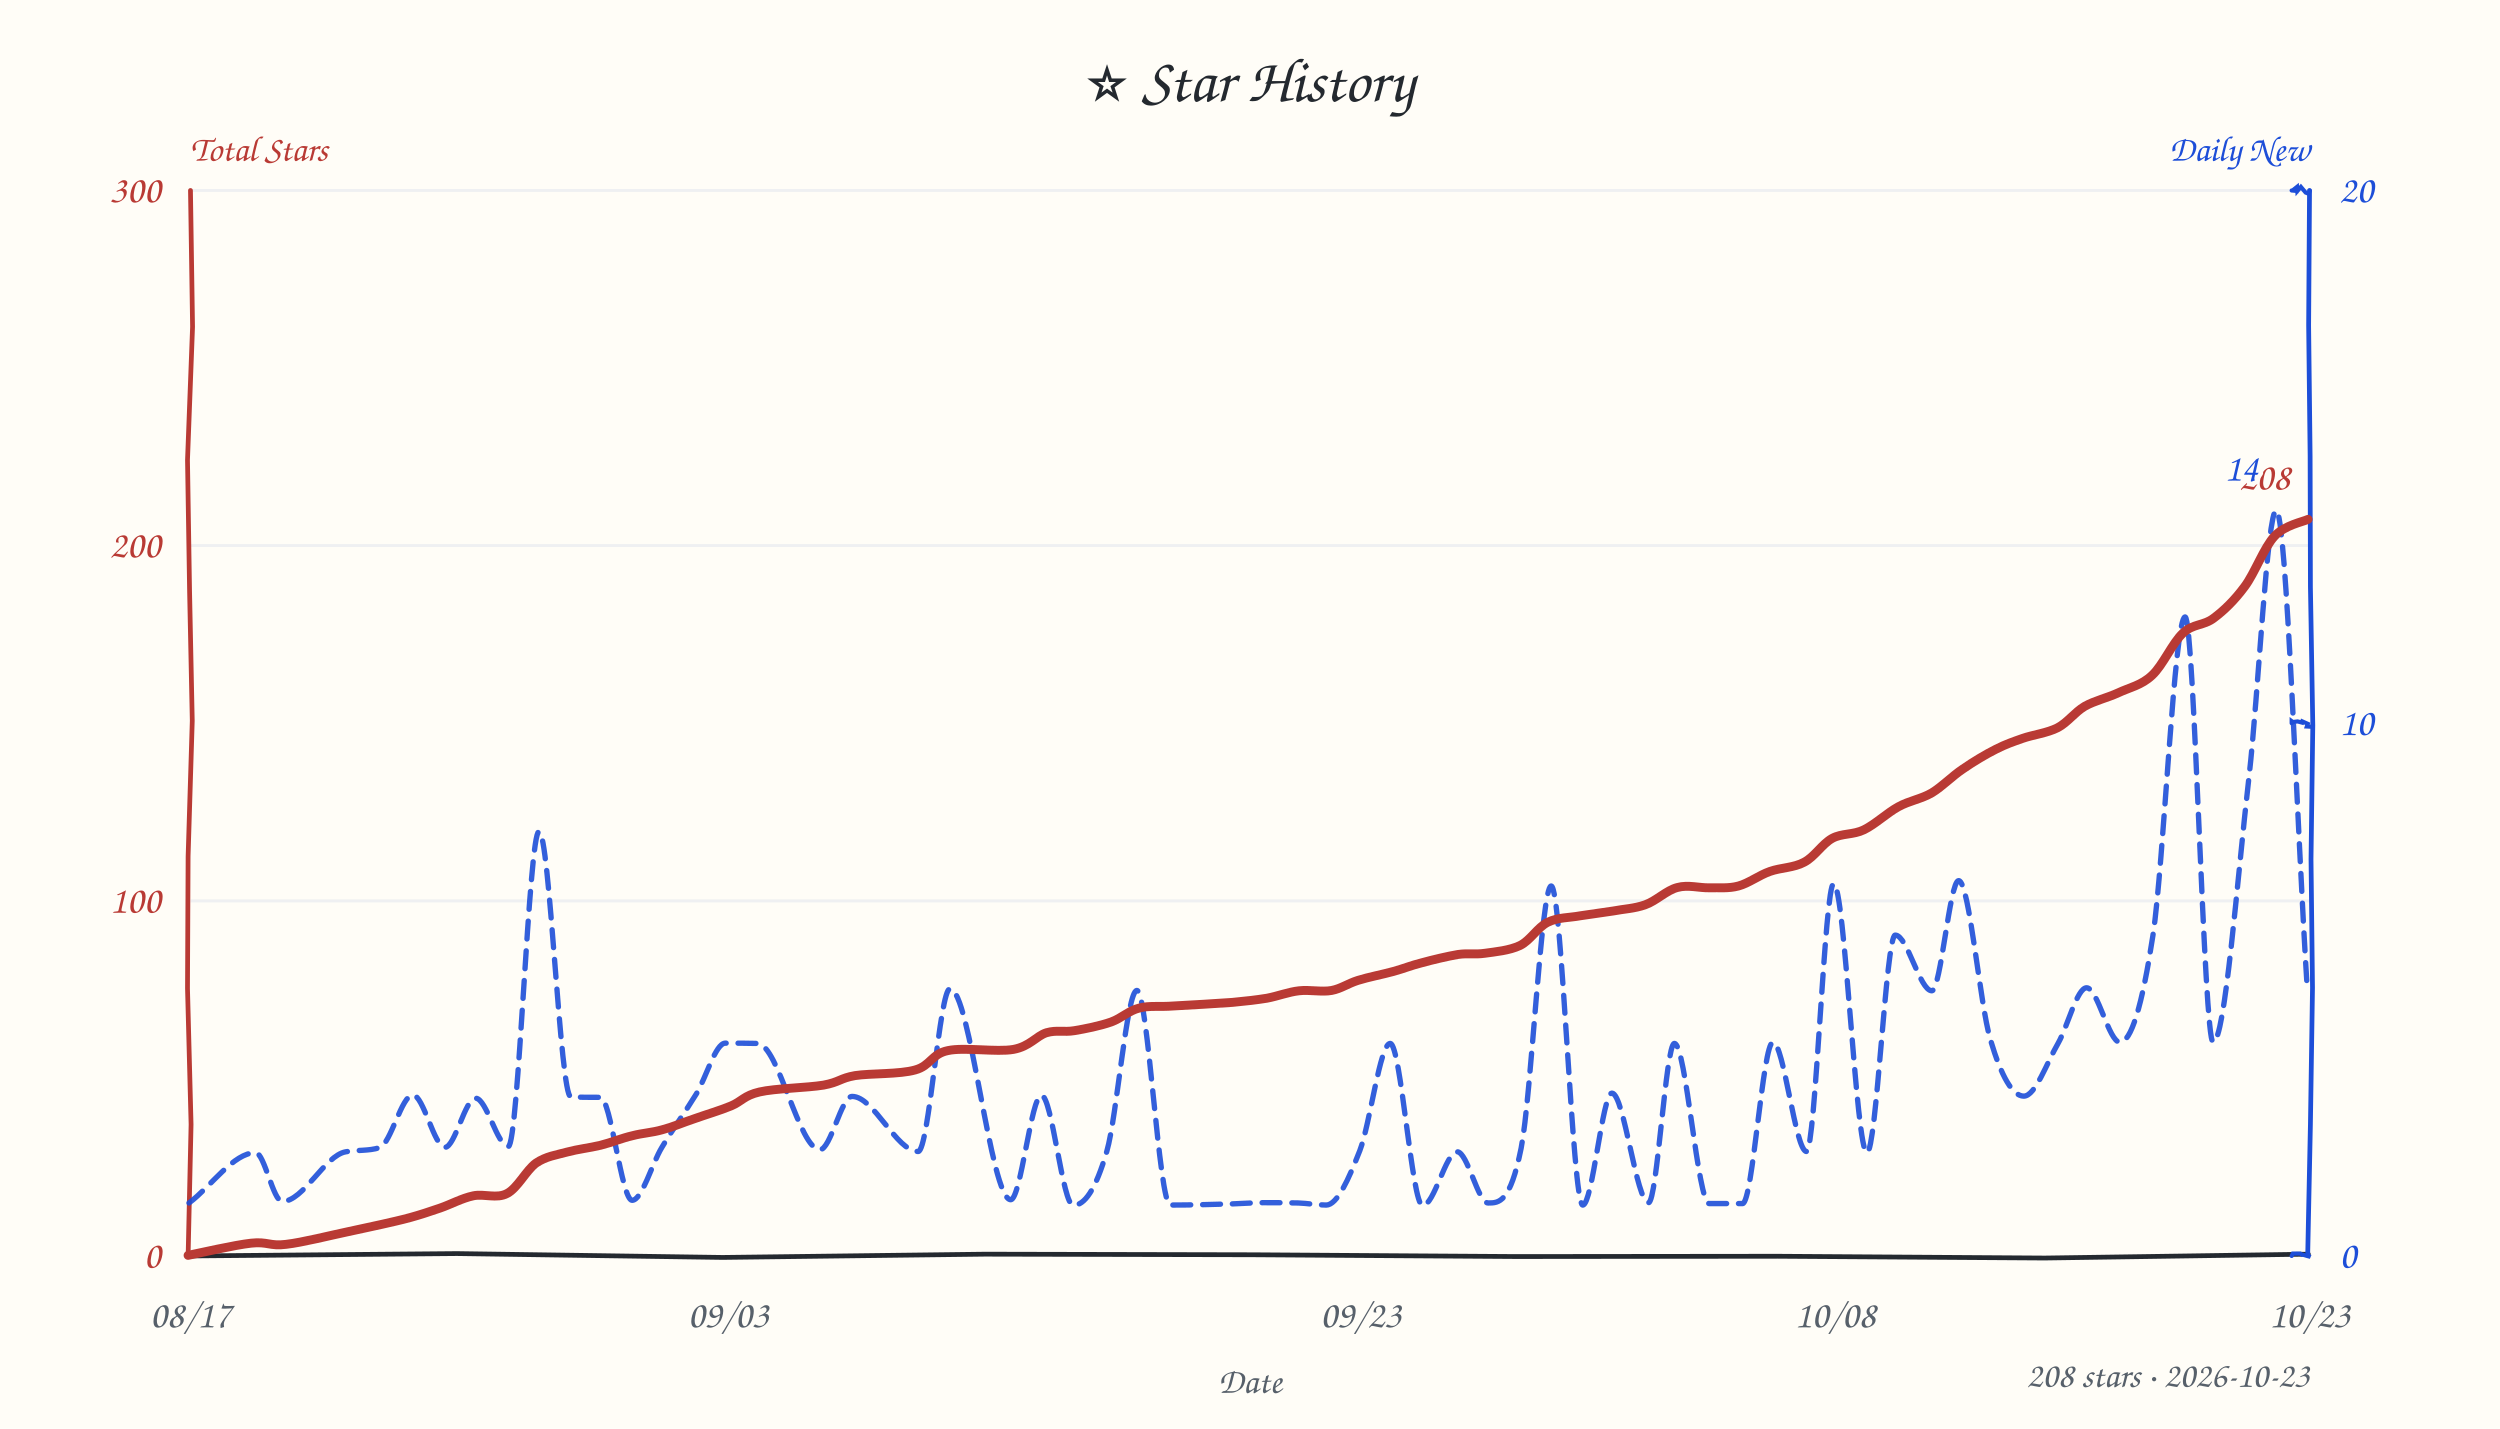
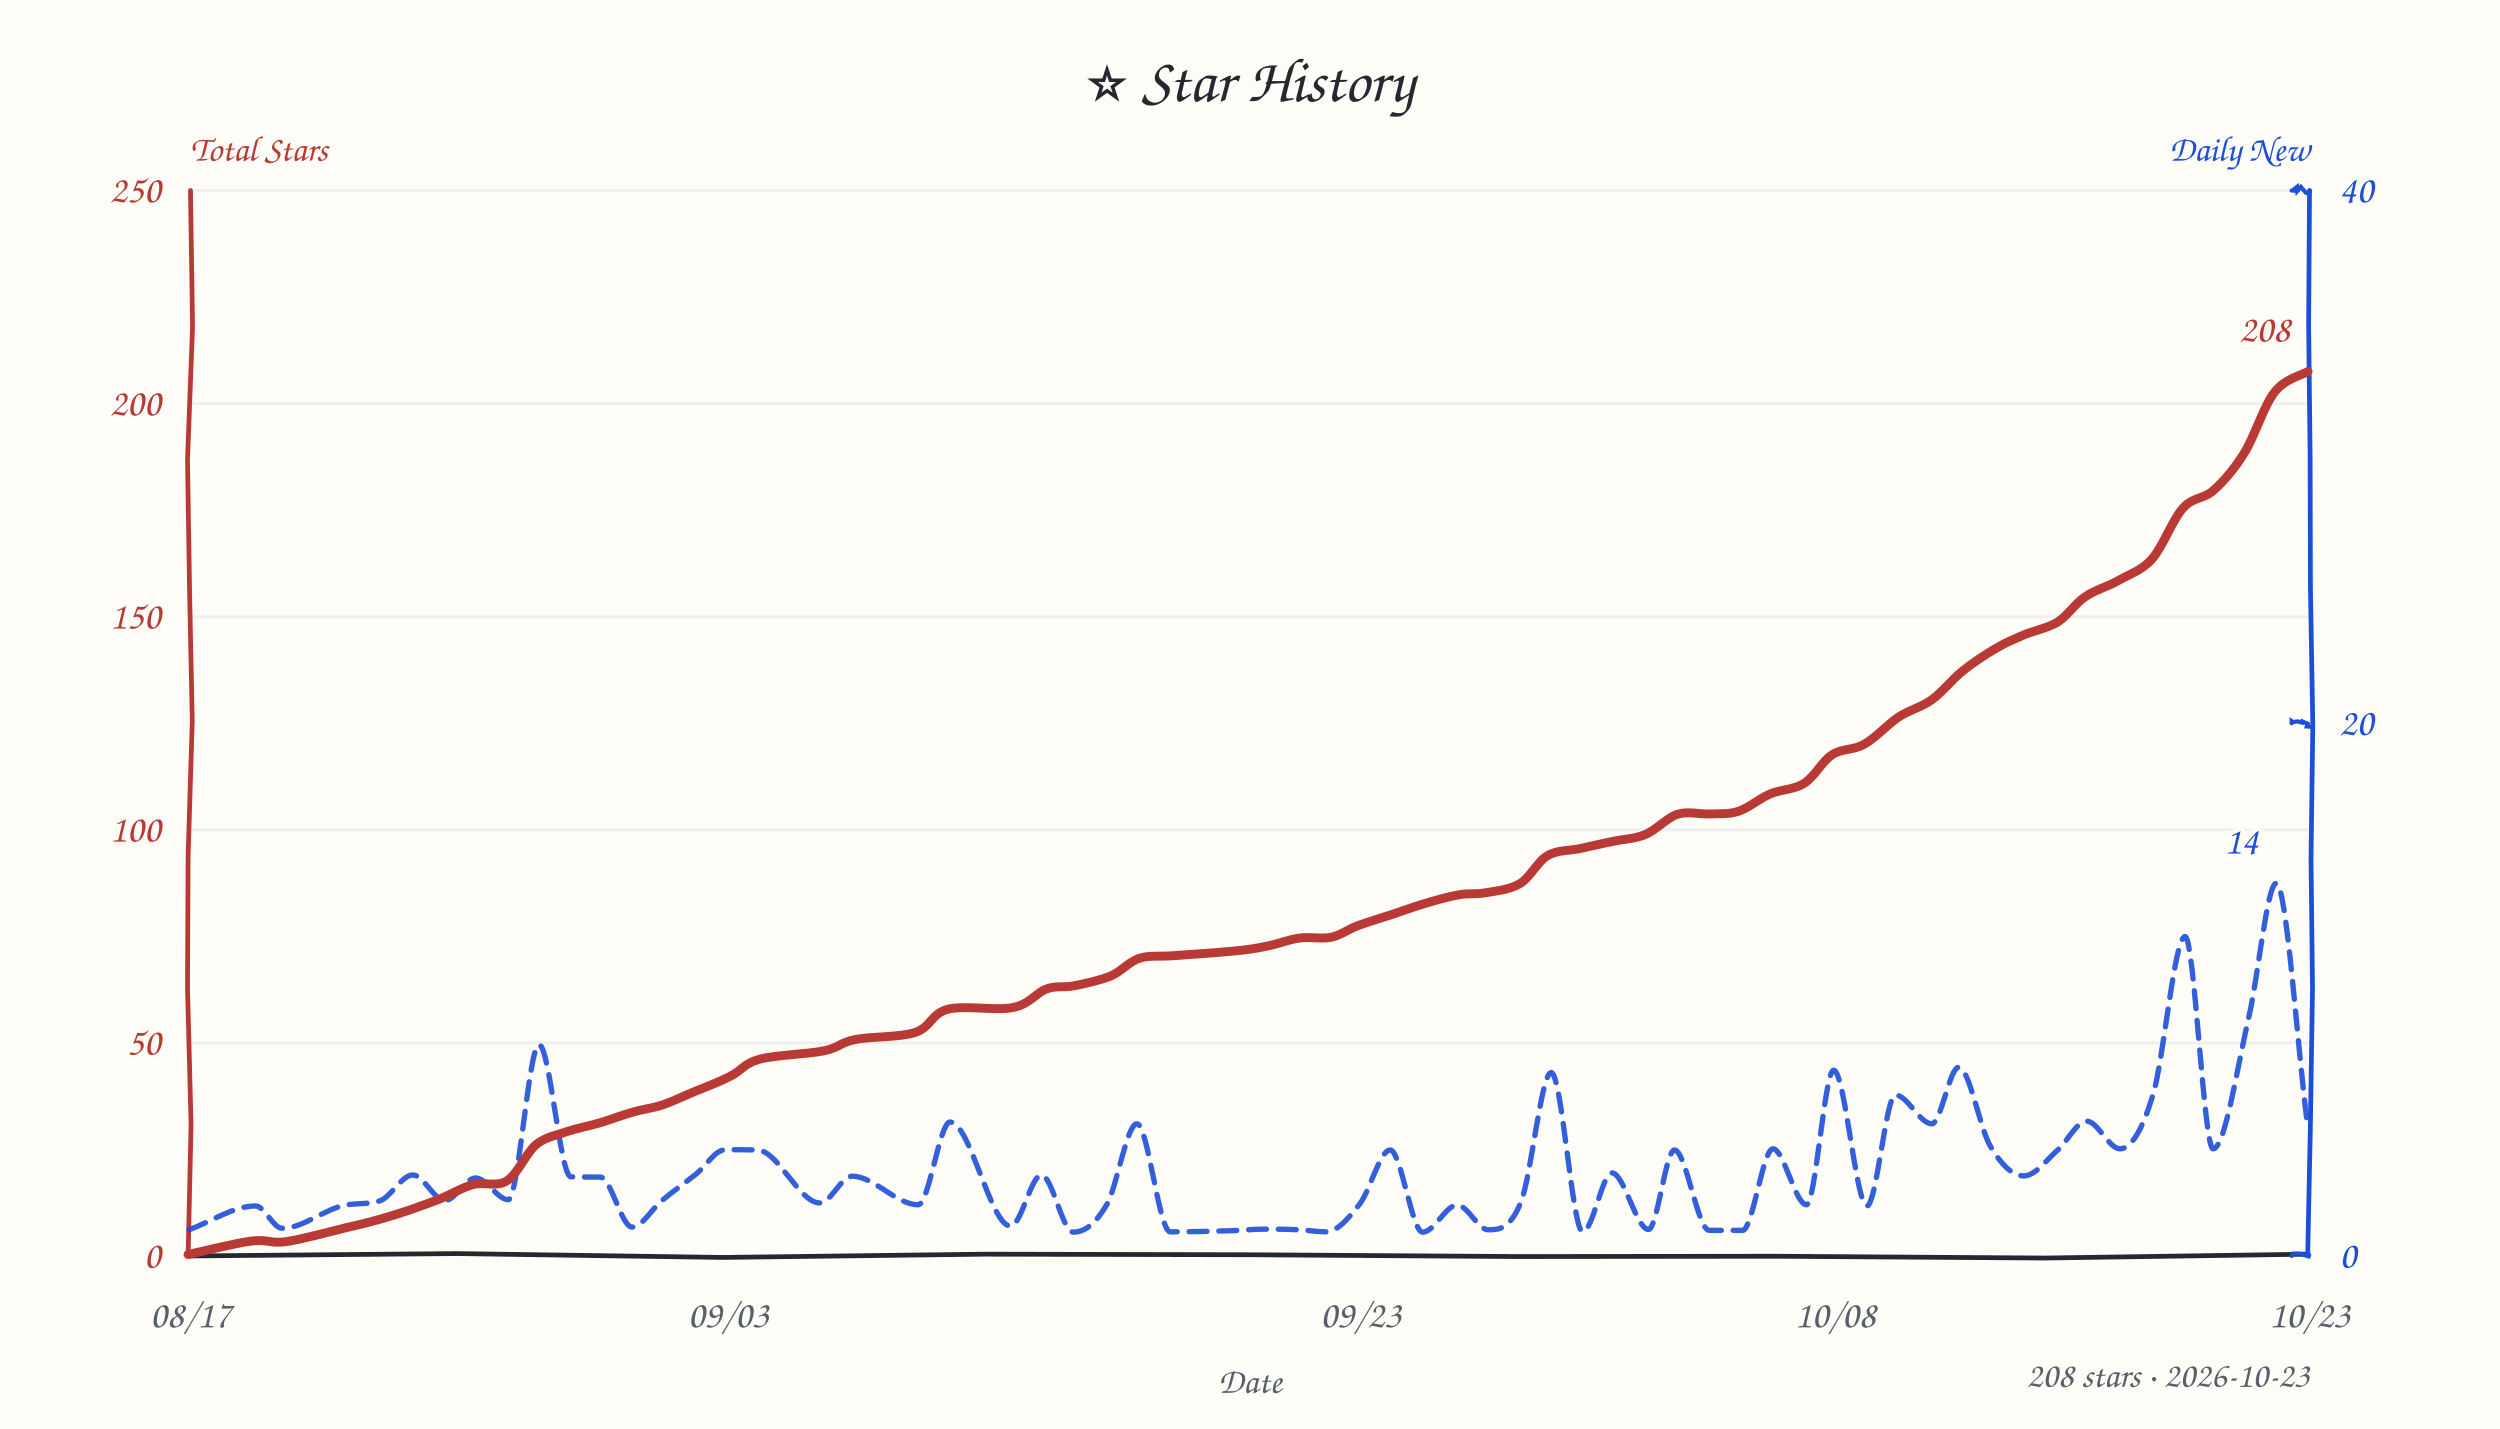
<svg xmlns="http://www.w3.org/2000/svg" width="840" height="480" viewBox="0 0 840 480" fill="#24292f">
  <style>text{font-family:"Comic Sans MS","Comic Sans","Chalkboard SE","Marker Felt","Segoe Print",cursive}</style>
  <rect width="100%" height="100%" fill="#fffdf7" />
  <text x="420" y="34" text-anchor="middle" font-size="21">⭐ Star History</text>
  <text x="64" y="54" font-size="12" font-weight="600" fill="#b93a34">Total Stars</text>
  <text x="776" y="54" text-anchor="end" font-size="12" font-weight="600" fill="#1d4ed8">Daily New</text>
-   <line x1="64" y1="302.7" x2="776" y2="302.7" stroke="#e8ebf0" stroke-width="1" opacity="0.7" />
-   <line x1="64" y1="183.3" x2="776" y2="183.3" stroke="#e8ebf0" stroke-width="1" opacity="0.7" />
+   <line x1="64" y1="350.4" x2="776" y2="350.4" stroke="#e8ebf0" stroke-width="1" opacity="0.7" />
+   <line x1="64" y1="278.8" x2="776" y2="278.8" stroke="#e8ebf0" stroke-width="1" opacity="0.7" />
+   <line x1="64" y1="207.2" x2="776" y2="207.2" stroke="#e8ebf0" stroke-width="1" opacity="0.7" />
+   <line x1="64" y1="135.6" x2="776" y2="135.6" stroke="#e8ebf0" stroke-width="1" opacity="0.7" />
  <line x1="64" y1="64.0" x2="776" y2="64.0" stroke="#e8ebf0" stroke-width="1" opacity="0.7" />
  <path d="M 64 422 L 153.5 421.2 L 242.8 422.5 L 331.0 421.4 L 420.8 421.6 L 509.6 422.2 L 597.2 422.1 L 687.0 422.7 L 775.6 421.4" stroke="#24292f" stroke-width="1.6" fill="none" stroke-linecap="round" />
  <path d="M 64 64 L 64.7 109.8 L 63.0 154.6 L 63.7 198.8 L 64.6 242.2 L 63.2 287.8 L 63.0 332.1 L 64.2 377.8 L 63.2 422.2" stroke="#b93a34" stroke-width="1.6" fill="none" stroke-linecap="round" data-axis="total" />
  <path d="M 776 64 L 775.7 109.3 L 776.2 153.3 L 776.3 197.2 L 777.1 243.7 L 776.5 288.7 L 777.0 331.9 L 776.3 377.7 L 775.4 421.1" stroke="#1d4ed8" stroke-width="1.6" fill="none" stroke-linecap="round" data-axis="daily" />
  <path d="M 770 422 L 770.4 421.2 L 772.3 421.2 L 772.9 421.2 L 773.8 421.8 L 773.5 421.5 L 775.2 422.0 L 776.3 422.3 L 775.6 421.9" stroke="#1d4ed8" stroke-width="1.4" fill="none" stroke-linecap="round" />
  <path d="M 770 243 L 770.0 242.3 L 770.4 242.6 L 772.0 242.4 L 773.5 242.8 L 773.6 242.4 L 775.4 243.2 L 775.1 244.1 L 777.0 244.2" stroke="#1d4ed8" stroke-width="1.4" fill="none" stroke-linecap="round" />
  <path d="M 770 64 L 771.1 64.1 L 770.8 63.6 L 771.8 62.8 L 771.9 64.2 L 773.1 62.8 L 774.7 64.7 L 775.7 65.1 L 776.1 64.1" stroke="#1d4ed8" stroke-width="1.4" fill="none" stroke-linecap="round" />
  <text x="54" y="426.0" text-anchor="end" font-size="13" fill="#b93a34" data-axis="total">0</text>
-   <text x="54" y="306.7" text-anchor="end" font-size="13" fill="#b93a34" data-axis="total">100</text>
-   <text x="54" y="187.3" text-anchor="end" font-size="13" fill="#b93a34" data-axis="total">200</text>
-   <text x="54" y="68.0" text-anchor="end" font-size="13" fill="#b93a34" data-axis="total">300</text>
+   <text x="54" y="354.4" text-anchor="end" font-size="13" fill="#b93a34" data-axis="total">50</text>
+   <text x="54" y="282.8" text-anchor="end" font-size="13" fill="#b93a34" data-axis="total">100</text>
+   <text x="54" y="211.2" text-anchor="end" font-size="13" fill="#b93a34" data-axis="total">150</text>
+   <text x="54" y="139.6" text-anchor="end" font-size="13" fill="#b93a34" data-axis="total">200</text>
+   <text x="54" y="68.0" text-anchor="end" font-size="13" fill="#b93a34" data-axis="total">250</text>
  <text x="786" y="426.0" text-anchor="start" font-size="13" fill="#1d4ed8" data-axis="daily">0</text>
-   <text x="786" y="247.0" text-anchor="start" font-size="13" fill="#1d4ed8" data-axis="daily">10</text>
-   <text x="786" y="68.0" text-anchor="start" font-size="13" fill="#1d4ed8" data-axis="daily">20</text>
+   <text x="786" y="247.0" text-anchor="start" font-size="13" fill="#1d4ed8" data-axis="daily">20</text>
+   <text x="786" y="68.0" text-anchor="start" font-size="13" fill="#1d4ed8" data-axis="daily">40</text>
  <text x="64.0" y="446" text-anchor="middle" font-size="13" fill="#57606a">08/17</text>
  <text x="244.7" y="446" text-anchor="middle" font-size="13" fill="#57606a">09/03</text>
  <text x="457.2" y="446" text-anchor="middle" font-size="13" fill="#57606a">09/23</text>
  <text x="616.6" y="446" text-anchor="middle" font-size="13" fill="#57606a">10/08</text>
  <text x="776.0" y="446" text-anchor="middle" font-size="13" fill="#57606a">10/23</text>
  <text x="420" y="468" font-size="12" fill="#57606a" text-anchor="middle">Date</text>
-   <path d="M 63.5 404.2 C 71.0 398.6, 78.4 387.3, 85.9 387.3 C 88.8 387.3, 91.8 403.7, 94.8 403.7 C 102.0 403.7, 109.1 388.2, 116.2 387.0 C 120.0 386.3, 123.8 386.8, 127.6 385.6 C 131.3 384.3, 135.0 367.9, 138.7 367.9 C 142.3 367.9, 145.9 385.5, 149.5 385.5 C 152.9 385.5, 156.3 369.0, 159.8 369.0 C 163.5 369.0, 167.1 385.2, 170.8 385.2 C 174.2 385.2, 177.7 279.4, 181.1 279.4 C 184.7 279.4, 188.2 368.5, 191.8 368.6 C 195.1 368.7, 198.4 368.7, 201.7 368.7 C 205.3 368.7, 208.8 403.3, 212.4 403.3 C 215.7 403.3, 219.0 391.1, 222.4 385.5 C 226.2 379.1, 230.1 373.9, 234.0 367.5 C 237.2 362.2, 240.4 350.5, 243.7 350.5 C 247.3 350.5, 251.0 350.5, 254.6 350.6 C 261.6 351.0, 268.5 386.3, 275.5 386.3 C 279.1 386.3, 282.7 368.4, 286.3 368.4 C 293.7 368.4, 301.1 386.9, 308.5 386.9 C 312.1 386.9, 315.7 332.2, 319.2 332.2 C 326.0 332.2, 332.8 403.1, 339.6 403.1 C 343.0 403.1, 346.5 368.0, 349.9 368.0 C 353.5 368.0, 357.0 405.0, 360.6 405.0 C 364.4 405.0, 368.1 399.9, 371.9 386.8 C 375.3 375.1, 378.6 332.8, 382.0 332.8 C 385.7 332.8, 389.4 404.9, 393.2 404.9 C 400.2 404.9, 407.2 404.7, 414.2 404.5 C 417.6 404.4, 421.0 404.1, 424.4 404.1 C 428.3 404.1, 432.3 404.1, 436.2 404.2 C 439.3 404.3, 442.4 404.9, 445.6 404.9 C 449.3 404.9, 453.1 396.3, 456.9 386.6 C 460.3 377.9, 463.7 350.6, 467.1 350.6 C 470.7 350.6, 474.4 405.1, 478.0 405.1 C 481.9 405.1, 485.8 387.0, 489.6 387.0 C 493.1 387.0, 496.6 404.2, 500.0 404.2 C 503.7 404.2, 507.4 404.2, 511.1 385.8 C 514.5 368.8, 517.9 297.7, 521.2 297.7 C 524.8 297.7, 528.3 404.9, 531.8 404.9 C 535.1 404.9, 538.4 367.3, 541.6 367.3 C 545.7 367.3, 549.8 404.1, 553.9 404.1 C 556.8 404.1, 559.7 350.6, 562.6 350.6 C 566.5 350.6, 570.4 404.4, 574.3 404.4 C 578.0 404.4, 581.8 404.4, 585.5 404.4 C 588.9 404.4, 592.3 350.2, 595.7 350.2 C 599.4 350.2, 603.2 386.9, 607.0 386.9 C 610.0 386.9, 613.1 296.9, 616.1 296.9 C 619.9 296.9, 623.6 387.3, 627.3 387.3 C 630.5 387.3, 633.7 314.2, 636.8 314.2 C 640.9 314.2, 645.0 332.9, 649.1 332.9 C 652.1 332.9, 655.1 295.9, 658.1 295.9 C 661.7 295.9, 665.2 337.5, 668.8 349.4 C 672.5 361.9, 676.3 368.3, 680.0 368.3 C 683.9 368.3, 687.7 357.1, 691.6 350.4 C 694.7 344.9, 697.9 331.9, 701.1 331.9 C 704.8 331.9, 708.6 350.2, 712.3 350.2 C 716.0 350.2, 719.7 338.5, 723.4 314.2 C 727.0 290.6, 730.6 207.3, 734.2 207.3 C 737.3 207.3, 740.5 350.2, 743.6 350.2 C 747.6 350.2, 751.7 295.3, 755.7 260.7 C 758.7 234.6, 761.8 171.5, 764.8 171.5 C 768.3 171.5, 771.8 279.3, 775.3 333.2" fill="none" stroke="#1d4ed8" stroke-width="1.8" stroke-dasharray="6 4" stroke-linecap="round" stroke-linejoin="round" opacity="0.9" />
-   <path d="M 63.2 421.8 C 66.7 421.1, 78.9 418.3, 84.4 417.7 C 89.9 417.1, 90.7 418.8, 96.1 418.1 C 101.5 417.5, 111.4 415.0, 116.7 413.9 C 122.1 412.7, 124.7 412.2, 128.2 411.4 C 131.7 410.6, 134.5 410.0, 137.8 409.1 C 141.1 408.2, 144.4 407.1, 147.9 405.9 C 151.4 404.7, 155.2 402.6, 159.0 401.8 C 162.7 401.0, 166.9 402.9, 170.4 401.0 C 173.9 399.2, 176.8 393.2, 180.1 390.8 C 183.5 388.5, 186.9 388.1, 190.5 387.1 C 194.2 386.1, 198.1 385.7, 201.8 384.8 C 205.4 383.9, 209.0 382.4, 212.5 381.6 C 215.9 380.7, 219.0 380.6, 222.5 379.6 C 226.0 378.7, 229.4 377.2, 233.3 375.9 C 237.2 374.5, 242.0 373.1, 245.6 371.6 C 249.2 370.1, 250.0 368.1, 255.2 366.9 C 260.3 365.7, 271.3 365.5, 276.7 364.6 C 282.1 363.6, 282.2 362.3, 287.3 361.4 C 292.5 360.6, 302.3 361.0, 307.5 359.5 C 312.7 358.1, 313.0 354.1, 318.5 353.0 C 324.0 351.8, 334.9 353.6, 340.5 352.6 C 346.0 351.6, 348.2 348.1, 351.6 347.0 C 355.1 346.0, 357.4 346.9, 361.0 346.3 C 364.6 345.7, 369.6 344.7, 373.3 343.4 C 376.9 342.1, 379.2 339.6, 382.8 338.7 C 386.3 337.8, 389.2 338.4, 394.4 338.0 C 399.7 337.7, 408.9 337.2, 414.1 336.8 C 419.3 336.3, 421.9 336.0, 425.7 335.4 C 429.4 334.7, 432.9 333.3, 436.5 332.9 C 440.1 332.5, 444.1 333.4, 447.4 332.8 C 450.6 332.2, 452.8 330.5, 456.3 329.4 C 459.8 328.3, 464.6 327.4, 468.2 326.4 C 471.8 325.4, 474.1 324.4, 477.7 323.5 C 481.3 322.5, 486.4 321.3, 489.9 320.7 C 493.5 320.2, 495.4 320.8, 498.9 320.3 C 502.4 319.8, 507.1 319.4, 510.7 317.7 C 514.2 316.0, 516.6 311.6, 520.0 309.9 C 523.4 308.2, 527.3 308.4, 531.0 307.7 C 534.7 307.1, 538.3 306.7, 542.0 306.1 C 545.6 305.4, 549.2 305.3, 552.8 304.0 C 556.5 302.7, 560.0 299.1, 563.6 298.2 C 567.2 297.2, 571.0 298.4, 574.4 298.3 C 577.8 298.2, 580.7 298.6, 584.1 297.7 C 587.5 296.8, 591.0 294.1, 594.7 292.8 C 598.4 291.5, 602.7 291.6, 606.2 289.7 C 609.7 287.9, 612.2 283.6, 615.6 281.7 C 618.9 279.9, 622.6 280.6, 626.3 278.8 C 630.0 277.0, 634.0 273.2, 637.8 271.1 C 641.6 269.0, 645.5 268.5, 649.1 266.4 C 652.7 264.2, 655.9 260.8, 659.5 258.4 C 663.1 255.9, 667.3 253.4, 670.7 251.7 C 674.1 250.0, 676.2 249.3, 679.6 248.1 C 683.0 246.9, 687.9 246.3, 691.4 244.5 C 694.8 242.7, 697.1 239.3, 700.5 237.3 C 703.9 235.4, 708.0 234.5, 711.7 232.8 C 715.5 231.0, 719.5 230.3, 723.1 226.9 C 726.7 223.6, 730.0 215.9, 733.5 212.7 C 736.9 209.5, 740.4 210.3, 743.8 207.7 C 747.3 205.1, 750.8 201.7, 754.2 197.1 C 757.6 192.6, 760.7 183.9, 764.3 180.1 C 767.8 176.4, 773.6 175.4, 775.5 174.5" fill="none" stroke="#b93a34" stroke-width="3" stroke-linecap="round" />
-   <text x="769.5" y="164.5" text-anchor="end" font-size="13" font-weight="600" fill="#b93a34" stroke="#fffdf7" stroke-width="3" paint-order="stroke" stroke-linejoin="round" data-peak="total">208</text>
-   <text x="758.8" y="161.5" text-anchor="end" font-size="13" font-weight="600" fill="#1d4ed8" stroke="#fffdf7" stroke-width="3" paint-order="stroke" stroke-linejoin="round" data-peak="daily">14</text>
+   <path d="M 63.5 413.2 C 71.0 410.5, 78.4 405.2, 85.9 405.2 C 88.8 405.2, 91.8 412.7, 94.8 412.7 C 102.0 412.7, 109.1 406.1, 116.2 404.9 C 120.0 404.2, 123.8 404.7, 127.6 403.5 C 131.3 402.3, 135.0 394.8, 138.7 394.8 C 142.3 394.8, 145.9 403.4, 149.5 403.4 C 152.9 403.4, 156.3 395.8, 159.8 395.8 C 163.5 395.8, 167.1 403.1, 170.8 403.1 C 174.2 403.1, 177.7 351.0, 181.1 351.0 C 184.7 351.0, 188.2 395.3, 191.8 395.4 C 195.1 395.5, 198.4 395.5, 201.7 395.5 C 205.3 395.6, 208.8 412.3, 212.4 412.3 C 215.7 412.3, 219.0 406.2, 222.4 403.4 C 226.2 400.2, 230.1 397.5, 234.0 394.4 C 237.2 391.7, 240.4 386.3, 243.7 386.3 C 247.3 386.3, 251.0 386.3, 254.6 386.4 C 261.6 386.8, 268.5 404.2, 275.5 404.2 C 279.1 404.2, 282.7 395.2, 286.3 395.2 C 293.7 395.2, 301.1 404.8, 308.5 404.8 C 312.1 404.8, 315.7 377.0, 319.2 377.0 C 326.0 377.0, 332.8 412.0, 339.6 412.0 C 343.0 412.0, 346.5 394.8, 349.9 394.8 C 353.5 394.8, 357.0 414.0, 360.6 414.0 C 364.4 414.0, 368.1 411.3, 371.9 404.7 C 375.3 398.8, 378.6 377.6, 382.0 377.6 C 385.7 377.6, 389.4 413.9, 393.2 413.9 C 400.2 413.9, 407.2 413.7, 414.2 413.5 C 417.6 413.4, 421.0 413.0, 424.4 413.0 C 428.3 413.0, 432.3 413.0, 436.2 413.2 C 439.3 413.3, 442.4 413.9, 445.6 413.9 C 449.3 413.9, 453.1 409.4, 456.9 404.5 C 460.3 400.1, 463.7 386.4, 467.1 386.4 C 470.7 386.4, 474.4 414.0, 478.0 414.0 C 481.9 414.0, 485.8 404.9, 489.6 404.9 C 493.1 404.9, 496.6 413.2, 500.0 413.2 C 503.7 413.2, 507.4 413.1, 511.1 403.7 C 514.5 395.0, 517.9 360.4, 521.2 360.4 C 524.8 360.4, 528.3 413.9, 531.8 413.9 C 535.1 413.9, 538.4 394.1, 541.6 394.1 C 545.7 394.1, 549.8 413.1, 553.9 413.1 C 556.8 413.1, 559.7 386.4, 562.6 386.4 C 566.5 386.4, 570.4 413.4, 574.3 413.4 C 578.0 413.4, 581.8 413.4, 585.5 413.4 C 588.9 413.4, 592.3 386.0, 595.7 386.0 C 599.4 386.0, 603.2 404.8, 607.0 404.8 C 610.0 404.8, 613.1 359.6, 616.1 359.6 C 619.9 359.6, 623.6 405.2, 627.3 405.2 C 630.5 405.2, 633.7 367.9, 636.8 367.9 C 640.9 367.9, 645.0 377.6, 649.1 377.6 C 652.1 377.6, 655.1 358.6, 658.1 358.6 C 661.7 358.6, 665.2 379.2, 668.8 385.2 C 672.5 391.5, 676.3 395.1, 680.0 395.1 C 683.9 395.1, 687.7 389.6, 691.6 386.2 C 694.7 383.4, 697.9 376.7, 701.1 376.7 C 704.8 376.7, 708.6 386.0, 712.3 386.0 C 716.0 386.0, 719.7 380.0, 723.4 367.9 C 727.0 356.1, 730.6 314.7, 734.2 314.7 C 737.3 314.7, 740.5 386.0, 743.6 386.0 C 747.6 386.0, 751.7 358.5, 755.7 341.3 C 758.7 328.2, 761.8 296.8, 764.8 296.8 C 768.3 296.8, 771.8 350.9, 775.3 377.9" fill="none" stroke="#1d4ed8" stroke-width="1.8" stroke-dasharray="6 4" stroke-linecap="round" stroke-linejoin="round" opacity="0.9" />
+   <path d="M 63.2 421.5 C 66.7 420.8, 78.9 417.7, 84.4 417.0 C 89.9 416.3, 90.7 417.9, 96.1 417.2 C 101.5 416.4, 111.4 413.7, 116.7 412.4 C 122.1 411.2, 124.7 410.5, 128.2 409.5 C 131.7 408.5, 134.5 407.6, 137.8 406.5 C 141.1 405.3, 144.4 404.2, 147.9 402.8 C 151.4 401.4, 155.2 399.0, 159.0 398.0 C 162.7 397.0, 166.9 399.0, 170.4 396.7 C 173.9 394.5, 176.8 387.4, 180.1 384.6 C 183.5 381.9, 186.9 381.5, 190.5 380.2 C 194.2 379.0, 198.1 378.3, 201.8 377.2 C 205.4 376.1, 209.0 374.7, 212.5 373.7 C 215.9 372.7, 219.0 372.4, 222.5 371.3 C 226.0 370.1, 229.4 368.4, 233.3 366.8 C 237.2 365.2, 242.0 363.4, 245.6 361.5 C 249.2 359.7, 250.0 357.3, 255.2 355.9 C 260.3 354.5, 271.3 354.2, 276.7 353.1 C 282.1 352.0, 282.2 350.3, 287.3 349.3 C 292.5 348.2, 302.3 348.6, 307.5 346.9 C 312.7 345.2, 313.0 340.5, 318.5 339.1 C 324.0 337.7, 334.9 339.7, 340.5 338.5 C 346.0 337.4, 348.2 333.5, 351.6 332.3 C 355.1 331.0, 357.4 332.0, 361.0 331.2 C 364.6 330.5, 369.6 329.4, 373.3 327.9 C 376.9 326.3, 379.2 323.2, 382.8 322.0 C 386.3 320.9, 389.2 321.5, 394.4 321.1 C 399.7 320.7, 408.9 320.1, 414.1 319.6 C 419.3 319.1, 421.9 318.7, 425.7 317.9 C 429.4 317.2, 432.9 315.7, 436.5 315.2 C 440.1 314.7, 444.1 315.6, 447.4 314.9 C 450.6 314.2, 452.8 312.3, 456.3 311.0 C 459.8 309.7, 464.6 308.3, 468.2 307.1 C 471.8 305.9, 474.1 305.0, 477.7 303.9 C 481.3 302.8, 486.4 301.3, 489.9 300.7 C 493.5 300.0, 495.4 300.6, 498.9 300.0 C 502.4 299.4, 507.1 299.0, 510.7 296.9 C 514.2 294.8, 516.6 289.4, 520.0 287.5 C 523.4 285.5, 527.3 285.9, 531.0 285.1 C 534.7 284.3, 538.3 283.4, 542.0 282.7 C 545.6 281.9, 549.2 281.9, 552.8 280.4 C 556.5 278.9, 560.0 274.8, 563.6 273.6 C 567.2 272.5, 571.0 273.6, 574.4 273.5 C 577.8 273.3, 580.7 273.7, 584.1 272.6 C 587.5 271.5, 591.0 268.4, 594.7 266.8 C 598.4 265.2, 602.7 265.4, 606.2 263.2 C 609.7 261.0, 612.2 255.8, 615.6 253.6 C 618.9 251.4, 622.6 252.2, 626.3 250.1 C 630.0 248.1, 634.0 243.6, 637.8 241.0 C 641.6 238.5, 645.5 237.7, 649.1 235.1 C 652.7 232.5, 655.9 228.3, 659.5 225.4 C 663.1 222.5, 667.3 219.8, 670.7 217.8 C 674.1 215.8, 676.2 215.0, 679.6 213.5 C 683.0 212.0, 687.9 211.1, 691.4 209.0 C 694.8 206.8, 697.1 202.9, 700.5 200.6 C 703.9 198.2, 708.0 197.2, 711.7 195.1 C 715.5 192.9, 719.5 191.8, 723.1 187.8 C 726.7 183.7, 730.0 174.6, 733.5 170.7 C 736.9 166.9, 740.4 167.8, 743.8 164.7 C 747.3 161.6, 750.8 157.5, 754.2 152.0 C 757.6 146.5, 760.7 136.2, 764.3 131.7 C 767.8 127.2, 773.6 126.0, 775.5 124.8" fill="none" stroke="#b93a34" stroke-width="3" stroke-linecap="round" />
+   <text x="769.5" y="114.8" text-anchor="end" font-size="13" font-weight="600" fill="#b93a34" stroke="#fffdf7" stroke-width="3" paint-order="stroke" stroke-linejoin="round" data-peak="total">208</text>
+   <text x="758.8" y="286.8" text-anchor="end" font-size="13" font-weight="600" fill="#1d4ed8" stroke="#fffdf7" stroke-width="3" paint-order="stroke" stroke-linejoin="round" data-peak="daily">14</text>
  <text x="776" y="466" text-anchor="end" font-size="12" fill="#57606a">208 stars · 2026-10-23</text>
</svg>
